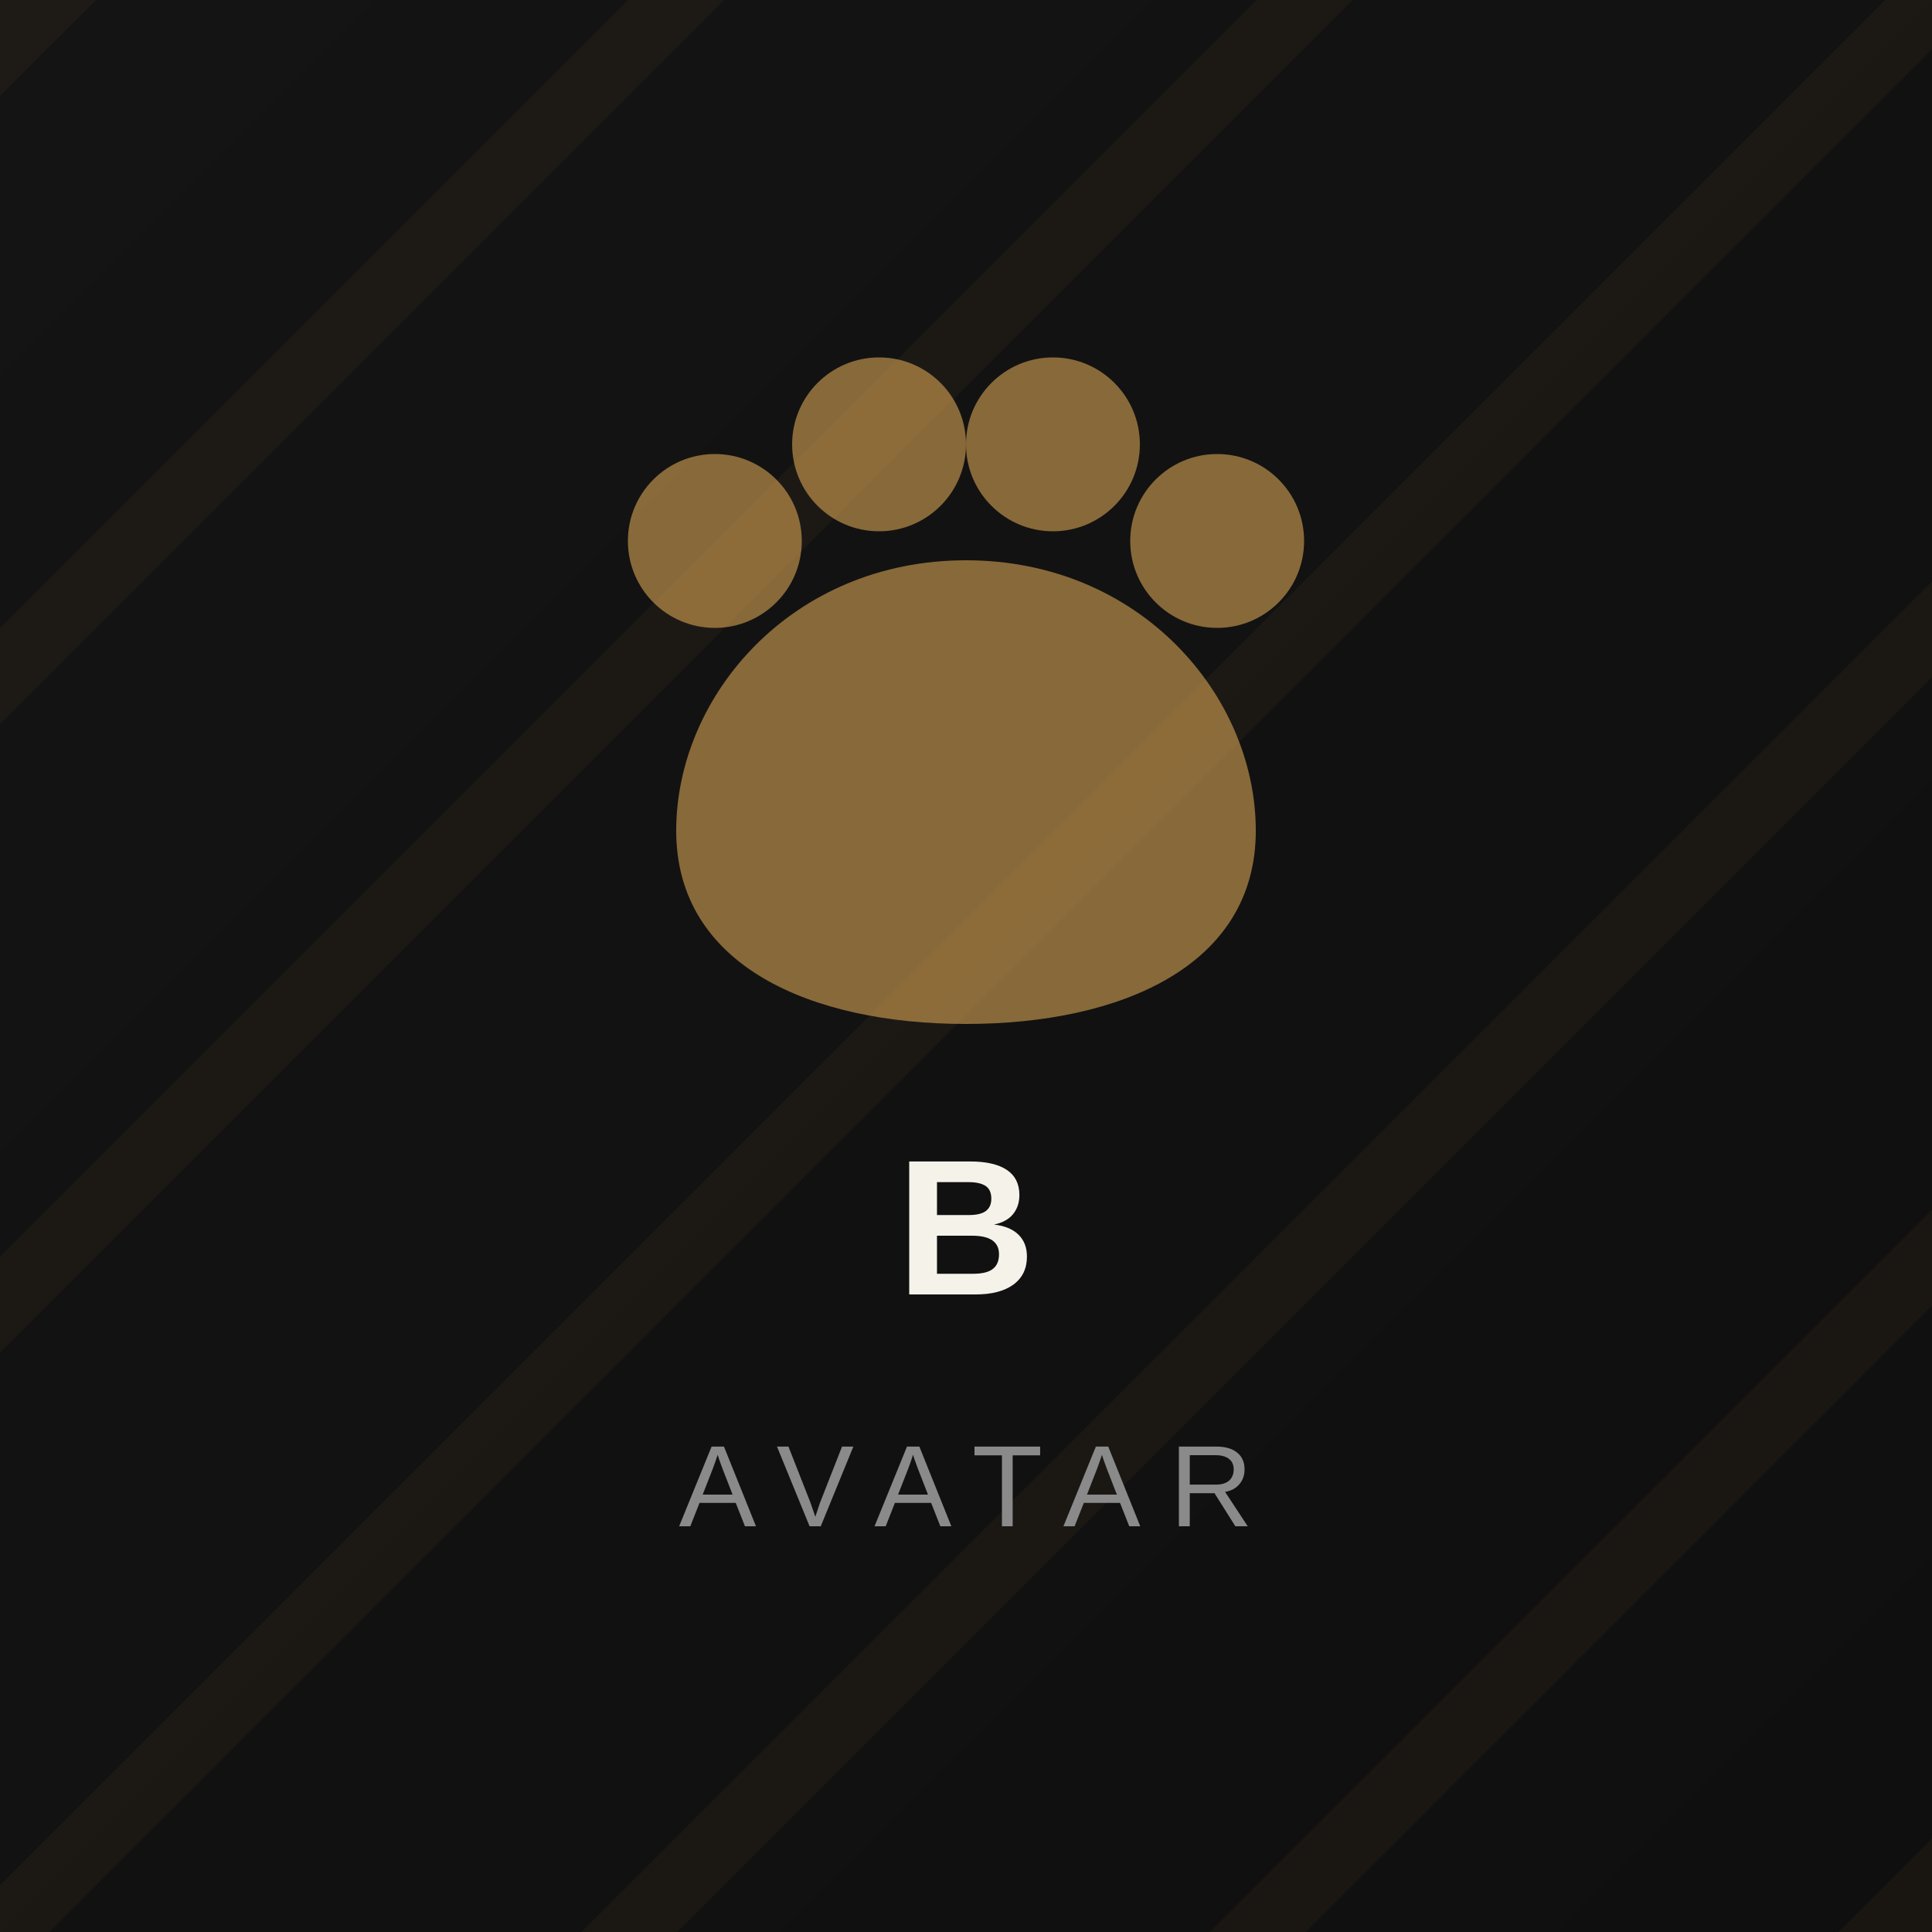
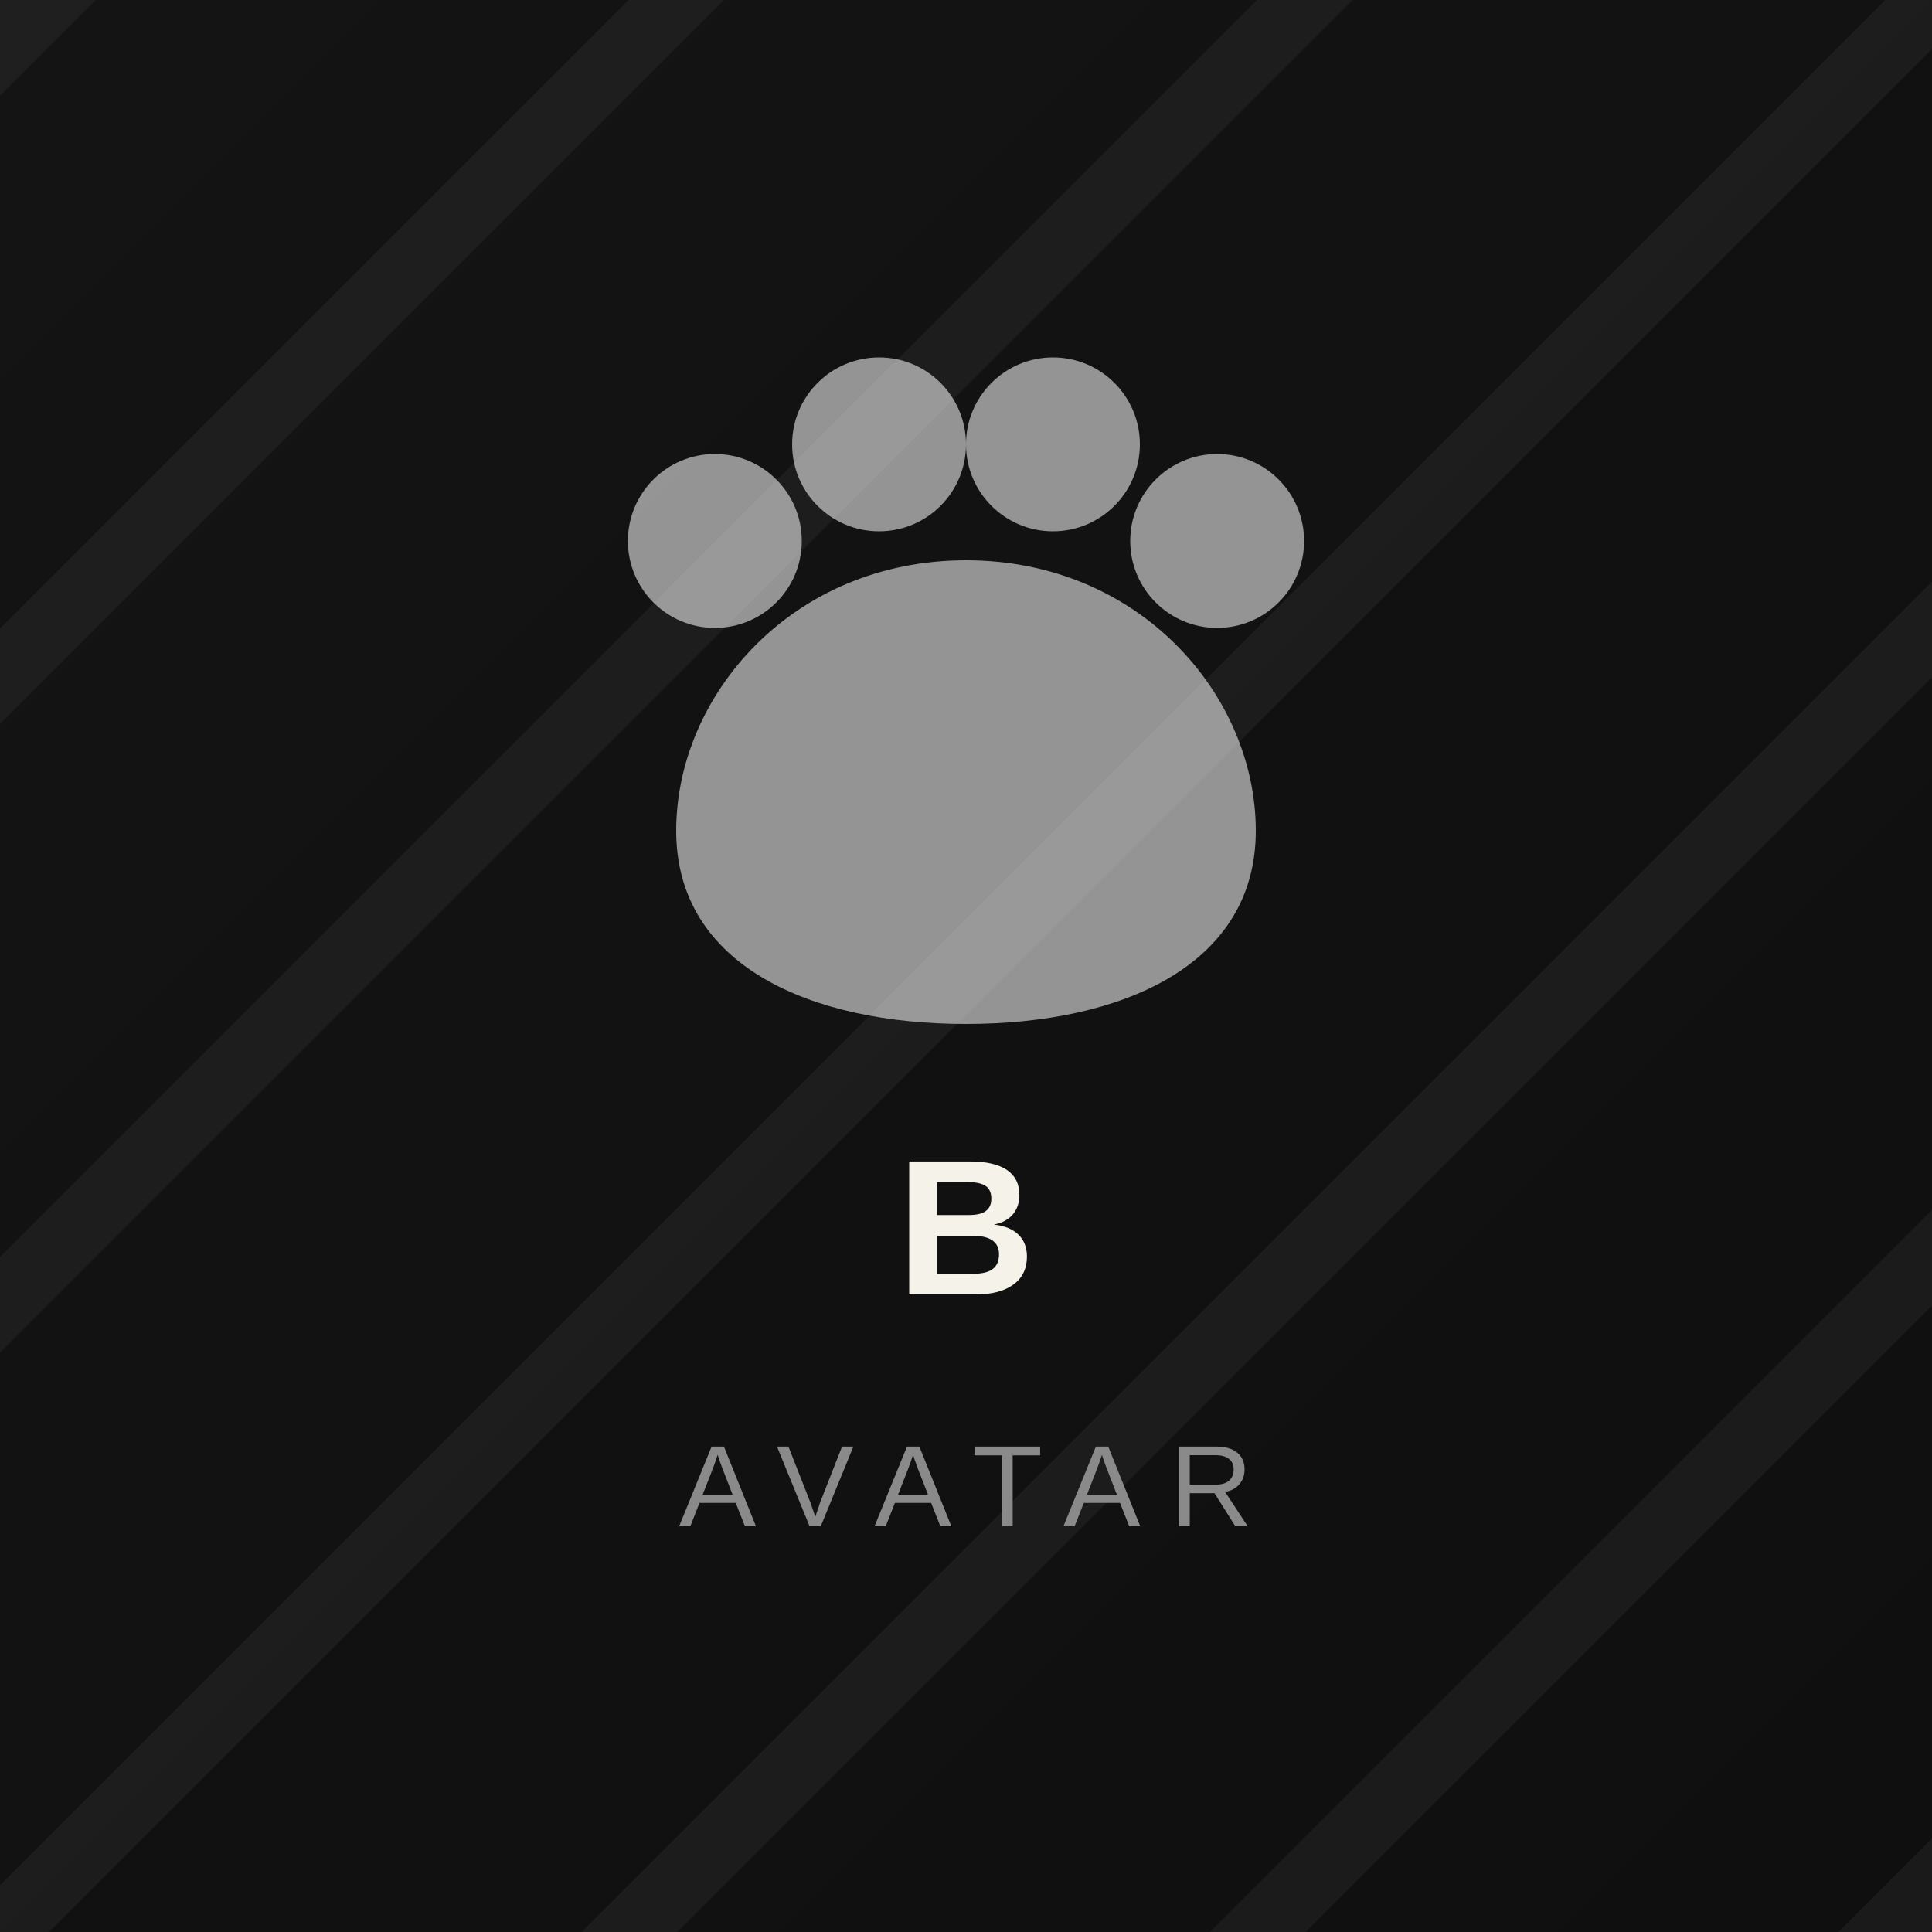
<svg xmlns="http://www.w3.org/2000/svg" width="200" height="200" viewBox="0 0 200 200" role="img" aria-label="B placeholder">
  <defs>
    <linearGradient id="ga2" x1="0" y1="0" x2="1" y2="1">
      <stop offset="0" stop-color="#141414" />
      <stop offset="1" stop-color="#0f0f0f" />
    </linearGradient>
    <pattern id="pa2" width="46" height="46" patternUnits="userSpaceOnUse" patternTransform="rotate(45)">
      <rect width="46" height="46" fill="none" />
-       <line x1="0" y1="0" x2="0" y2="46" stroke="#e8b15a" stroke-opacity="0.05" stroke-width="14" />
+       <line x1="0" y1="0" x2="0" y2="46" stroke="#ffffff" stroke-opacity="0.05" stroke-width="14" />
    </pattern>
  </defs>
  <rect width="200" height="200" fill="url(#ga2)" />
  <rect width="200" height="200" fill="url(#pa2)" />
-   <g transform="translate(100, 66)" fill="#e8b15a" fill-opacity="0.55">
+   <g transform="translate(100, 66)" fill="#ffffff" fill-opacity="0.55">
    <circle cx="-26" cy="-10" r="9" />
    <circle cx="-9" cy="-20" r="9" />
    <circle cx="9" cy="-20" r="9" />
    <circle cx="26" cy="-10" r="9" />
    <path d="M0 -8 C 18 -8 30 6 30 20 C 30 34 16 40 0 40 C -16 40 -30 34 -30 20 C -30 6 -18 -8 0 -8 Z" />
  </g>
  <text x="100" y="134" text-anchor="middle" font-family="Arial, Helvetica, sans-serif" font-size="20" font-weight="700" letter-spacing="2" fill="#f5f2ea">B</text>
  <text x="100" y="158" text-anchor="middle" font-family="Arial, Helvetica, sans-serif" font-size="12" letter-spacing="3" fill="#8a8a8a">AVATAR</text>
</svg>
